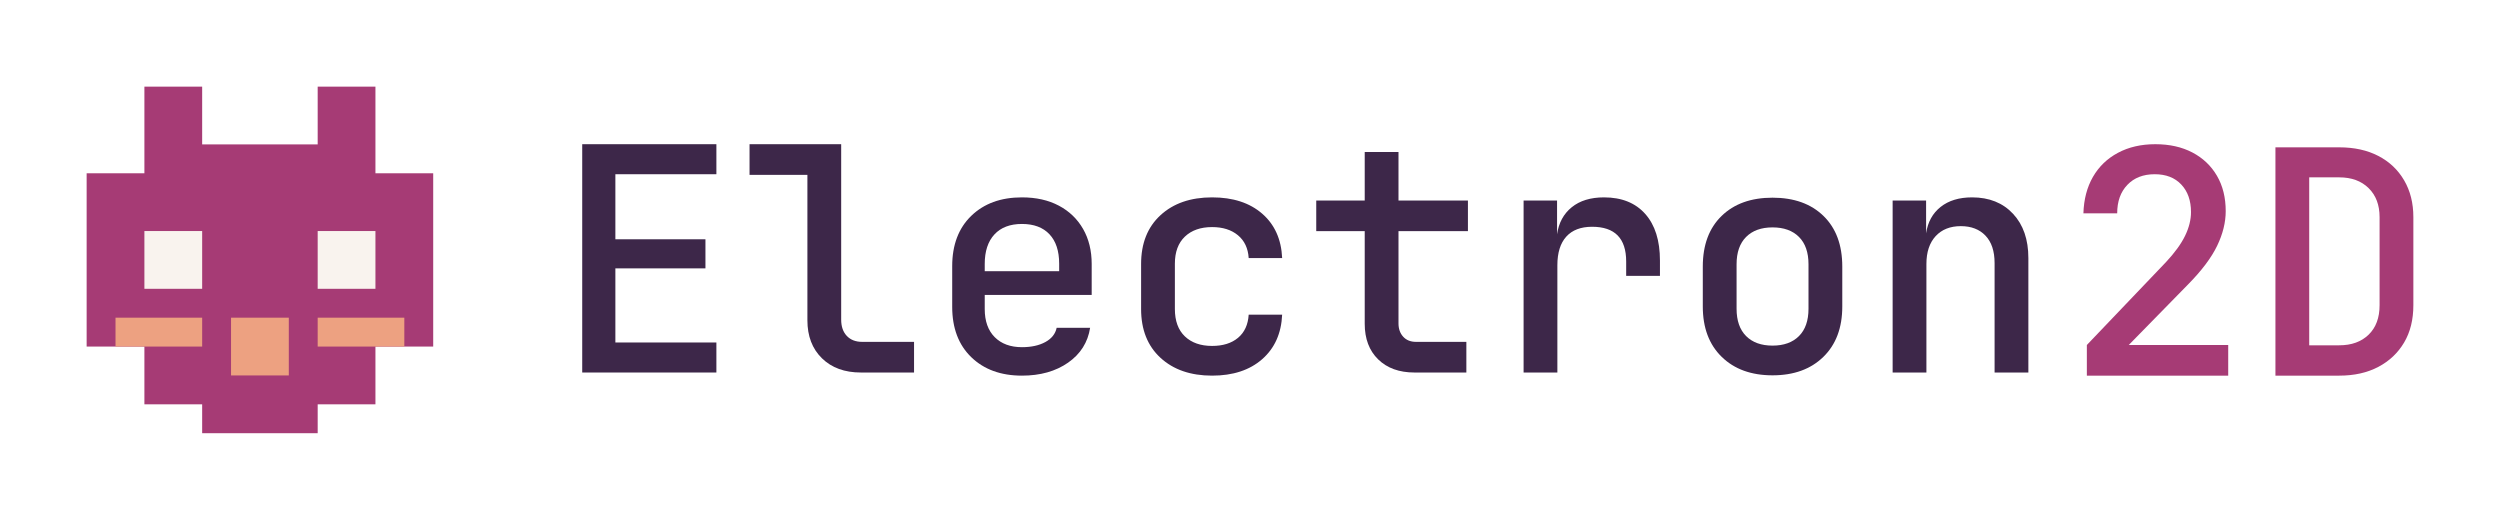
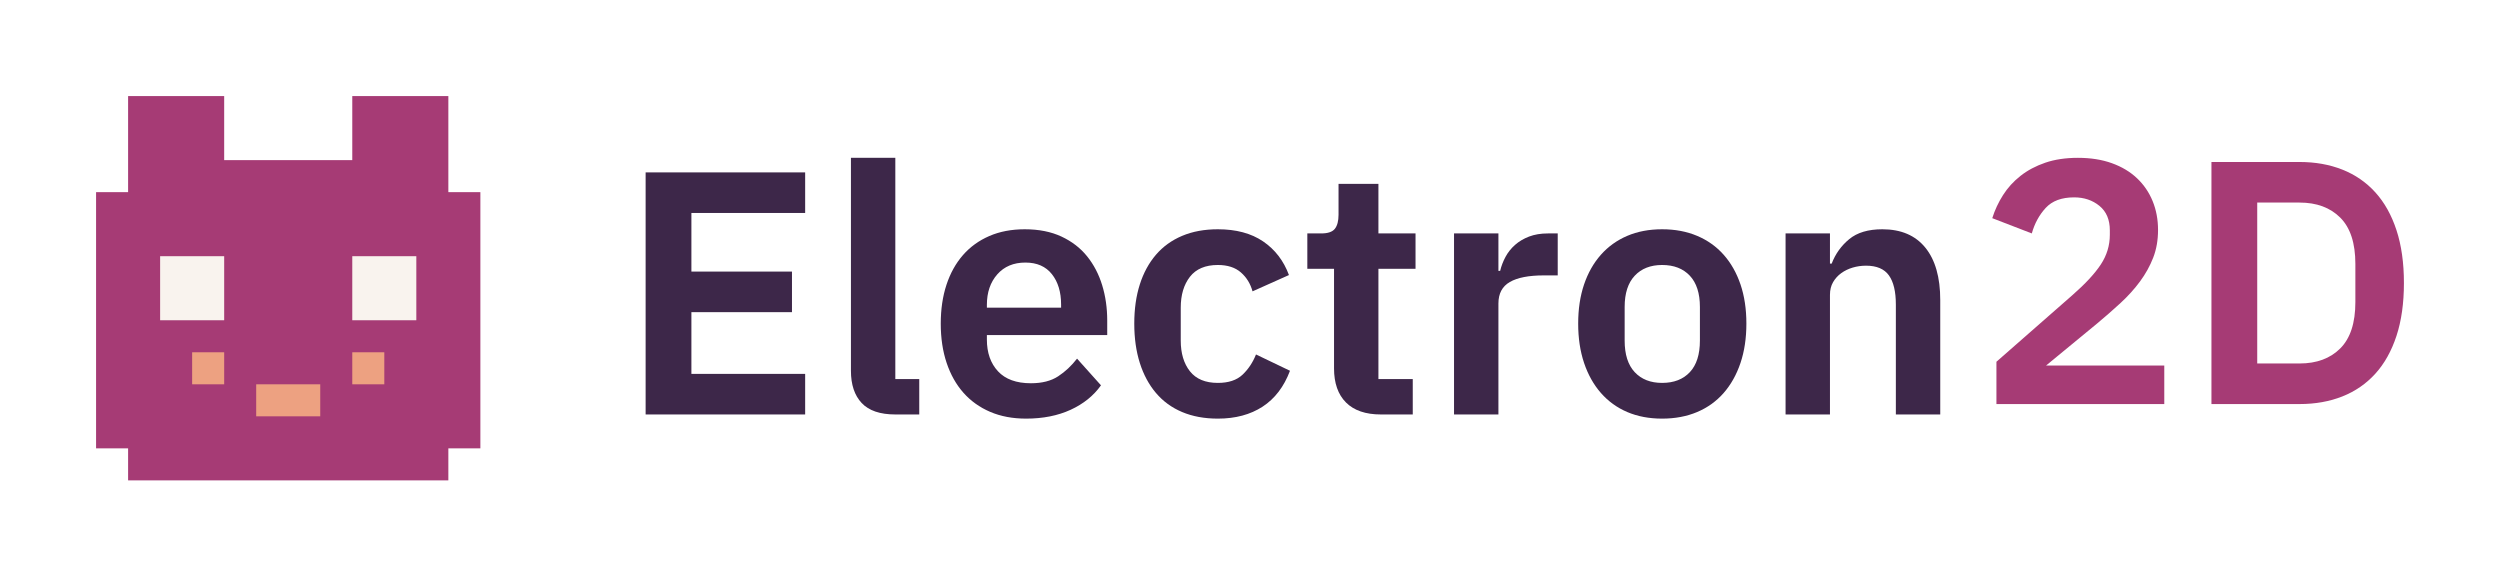
- <svg xmlns="http://www.w3.org/2000/svg" width="692.518" height="144.000" viewBox="0 0 692.518 144.000">
+ <svg xmlns="http://www.w3.org/2000/svg" width="624.511" height="144.000" viewBox="0 0 624.511 144.000">
  <g transform="translate(8.0 8.0) scale(1.0)">
-     <path fill="#A63B75" d="M32 16H48V32H80V16H96V40H112V88H96V104H80V112H48V104H32V88H16V40H32Z" />
+     <path fill="#A63B75" d="M24 16H48V32H80V16H104V40H112V104H104V112H24V104H16V40H24Z" />
    <path fill="#F9F3EE" d="M32 56H48V72H32ZM80 56H96V72H80Z" />
-     <path fill="#EDA181" d="M24 80H48V88H24ZM80 80H104V88H80ZM56 80H72V96H56Z" />
+     <path fill="#EDA181" d="M40 80H48V88H40ZM80 80H88V88H80ZM56 88H72V96H56Z" />
  </g>
-   <g transform="translate(153.1365 103.188)">
+   <g transform="translate(154.1761 103.5345)">
    <g fill="#3D2749" transform="scale(0.08663328 -0.08663328)">
-       <path transform="translate(0 0)" d="M94 0V730H523V634H200V426H488V333H200V96H523V0Z" />
-       <path transform="translate(600 0)" d="M385 0Q307 0 260.5 45.5Q214 91 214 167V632H29V730H322V169Q322 136 340.0 117.0Q358 98 389 98H555V0Z" />
-       <path transform="translate(1200 0)" d="M300 -10Q199 -10 138.0 49.0Q77 108 77 210V340Q77 442 138.0 501.0Q199 560 300 560Q368 560 418.0 533.5Q468 507 495.5 459.0Q523 411 523 347V248H181V203Q181 145 213.0 113.0Q245 81 300 81Q345 81 375.0 97.5Q405 114 411 143H518Q507 73 447.5 31.5Q388 -10 300 -10ZM181 347V324H419V348Q419 409 388.0 442.0Q357 475 300 475Q243 475 212.0 441.5Q181 408 181 347Z" />
-       <path transform="translate(1800 0)" d="M308 -10Q205 -10 143.0 47.0Q81 104 81 203V347Q81 446 143.0 503.0Q205 560 308 560Q408 560 468.0 508.0Q528 456 532 366H425Q422 413 390.5 439.0Q359 465 308 465Q253 465 221.0 434.5Q189 404 189 348V203Q189 146 221.0 115.5Q253 85 308 85Q360 85 391.0 111.0Q422 137 425 185H532Q528 95 468.0 42.5Q408 -10 308 -10Z" />
-       <path transform="translate(2400 0)" d="M355 0Q282 0 239.0 42.0Q196 84 196 156V452H41V550H196V705H304V550H526V452H304V157Q304 131 319.0 114.5Q334 98 360 98H521V0Z" />
-       <path transform="translate(3000 0)" d="M104 0V550H211V442Q219 497 258.0 528.5Q297 560 361 560Q446 560 493.0 507.0Q540 454 540 358V309H432V355Q432 466 323 466Q269 466 240.5 434.5Q212 403 212 343V0Z" />
-       <path transform="translate(3600 0)" d="M300 -9Q198 -9 137.5 50.0Q77 109 77 211V339Q77 442 137.0 500.5Q197 559 300 559Q403 559 463.0 500.5Q523 442 523 339V211Q523 109 462.5 50.0Q402 -9 300 -9ZM300 86Q354 86 384.5 116.5Q415 147 415 204V346Q415 403 384.5 433.5Q354 464 300 464Q246 464 215.5 433.5Q185 403 185 346V204Q185 147 215.5 116.5Q246 86 300 86Z" />
-       <path transform="translate(4200 0)" d="M84 0V550H191V445Q199 499 237.5 529.5Q276 560 338 560Q420 560 469.0 507.5Q518 455 518 366V0H410V350Q410 407 381.0 437.5Q352 468 302 468Q251 468 221.5 436.0Q192 404 192 347V0Z" />
+       <path transform="translate(0 0)" d="M82 0V698H542V581H214V412H504V295H214V117H542V0Z" />
+       <path transform="translate(600 0)" d="M202 0Q136 0 105.0 33.0Q74 66 74 126V740H202V102H271V0Z" />
+       <path transform="translate(894 0)" d="M285 -12Q227 -12 181.5 7.5Q136 27 104.5 62.5Q73 98 56.0 148.5Q39 199 39 262Q39 324 55.5 374.0Q72 424 103.0 459.5Q134 495 179.0 514.5Q224 534 281 534Q342 534 387.0 513.0Q432 492 461.0 456.0Q490 420 504.5 372.5Q519 325 519 271V229H172V216Q172 159 204.0 124.5Q236 90 299 90Q347 90 377.5 110.0Q408 130 432 161L501 84Q469 39 413.5 13.5Q358 -12 285 -12ZM283 438Q232 438 202.0 404.0Q172 370 172 316V308H386V317Q386 371 359.5 404.5Q333 438 283 438Z" />
+       <path transform="translate(1452 0)" d="M280 -12Q222 -12 177.0 7.0Q132 26 101.5 62.0Q71 98 55.0 148.5Q39 199 39 262Q39 325 55.0 375.0Q71 425 101.5 460.5Q132 496 177.0 515.0Q222 534 280 534Q359 534 410.5 499.0Q462 464 485 402L380 355Q371 388 346.5 409.5Q322 431 280 431Q226 431 199.5 397.0Q173 363 173 308V213Q173 158 199.5 124.5Q226 91 280 91Q326 91 351.0 114.5Q376 138 390 173L488 126Q462 57 409.0 22.5Q356 -12 280 -12Z" />
+       <path transform="translate(1965 0)" d="M237 0Q171 0 136.5 34.5Q102 69 102 133V420H25V522H65Q94 522 104.5 535.5Q115 549 115 576V665H230V522H337V420H230V102H329V0Z" />
+       <path transform="translate(2339 0)" d="M74 0V522H202V414H207Q212 435 222.5 454.5Q233 474 250.0 489.0Q267 504 290.5 513.0Q314 522 345 522H373V401H333Q268 401 235.0 382.0Q202 363 202 320V0Z" />
+       <path transform="translate(2732 0)" d="M281 -12Q225 -12 180.5 7.0Q136 26 104.5 62.0Q73 98 56.0 148.5Q39 199 39 262Q39 325 56.0 375.0Q73 425 104.5 460.5Q136 496 180.5 515.0Q225 534 281 534Q337 534 382.0 515.0Q427 496 458.5 460.5Q490 425 507.0 375.0Q524 325 524 262Q524 199 507.0 148.5Q490 98 458.5 62.0Q427 26 382.0 7.0Q337 -12 281 -12ZM281 91Q332 91 361.0 122.0Q390 153 390 213V310Q390 369 361.0 400.0Q332 431 281 431Q231 431 202.0 400.0Q173 369 173 310V213Q173 153 202.0 122.0Q231 91 281 91Z" />
+       <path transform="translate(3295 0)" d="M74 0V522H202V435H207Q223 477 257.5 505.5Q292 534 353 534Q434 534 477.0 481.0Q520 428 520 330V0H392V317Q392 373 372.0 401.0Q352 429 306 429Q286 429 267.5 423.5Q249 418 234.5 407.5Q220 397 211.0 381.5Q202 366 202 345V0Z" />
    </g>
  </g>
-   <g transform="translate(571.142 104.0543)">
+   <g transform="translate(493.3454 100.9355)">
    <g fill="#A63B75" transform="scale(0.08663328 -0.08663328)">
-       <path transform="translate(0 0)" d="M80 0V98L333 363Q375 408 394.0 447.0Q413 486 413 523Q413 578 382.0 611.0Q351 644 297 644Q242 644 209.5 610.0Q177 576 177 519H69Q71 586 99.5 635.5Q128 685 179.5 712.5Q231 740 299 740Q367 740 417.5 713.5Q468 687 496.0 639.0Q524 591 524 526Q524 472 496.5 415.0Q469 358 404 292L214 98H532V0Z" />
-       <path transform="translate(600 0)" d="M83 0V730H287Q359 730 412.0 702.5Q465 675 494.5 624.5Q524 574 524 507V225Q524 156 494.5 106.0Q465 56 412.0 28.0Q359 0 287 0ZM191 97H287Q346 97 381.0 131.0Q416 165 416 225V507Q416 565 381.0 599.5Q346 634 287 634H191Z" />
+       <path transform="translate(0 0)" d="M546 0H62V122L281 314Q337 363 363.0 402.5Q389 442 389 488V501Q389 547 359.0 571.5Q329 596 286 596Q232 596 204.0 565.5Q176 535 164 492L50 536Q61 571 81.0 602.5Q101 634 131.5 658.0Q162 682 203.0 696.0Q244 710 297 710Q352 710 395.0 694.5Q438 679 467.5 651.0Q497 623 512.5 585.0Q528 547 528 502Q528 458 514.0 422.0Q500 386 476.0 353.5Q452 321 420.0 291.5Q388 262 352 232L205 111H546Z" />
+       <path transform="translate(600 0)" d="M82 698H336Q404 698 459.5 676.0Q515 654 554.5 610.5Q594 567 615.5 501.5Q637 436 637 349Q637 262 615.5 196.5Q594 131 554.5 87.5Q515 44 459.5 22.0Q404 0 336 0H82ZM336 117Q410 117 453.5 160.5Q497 204 497 294V404Q497 494 453.5 537.5Q410 581 336 581H214V117Z" />
    </g>
  </g>
</svg>
